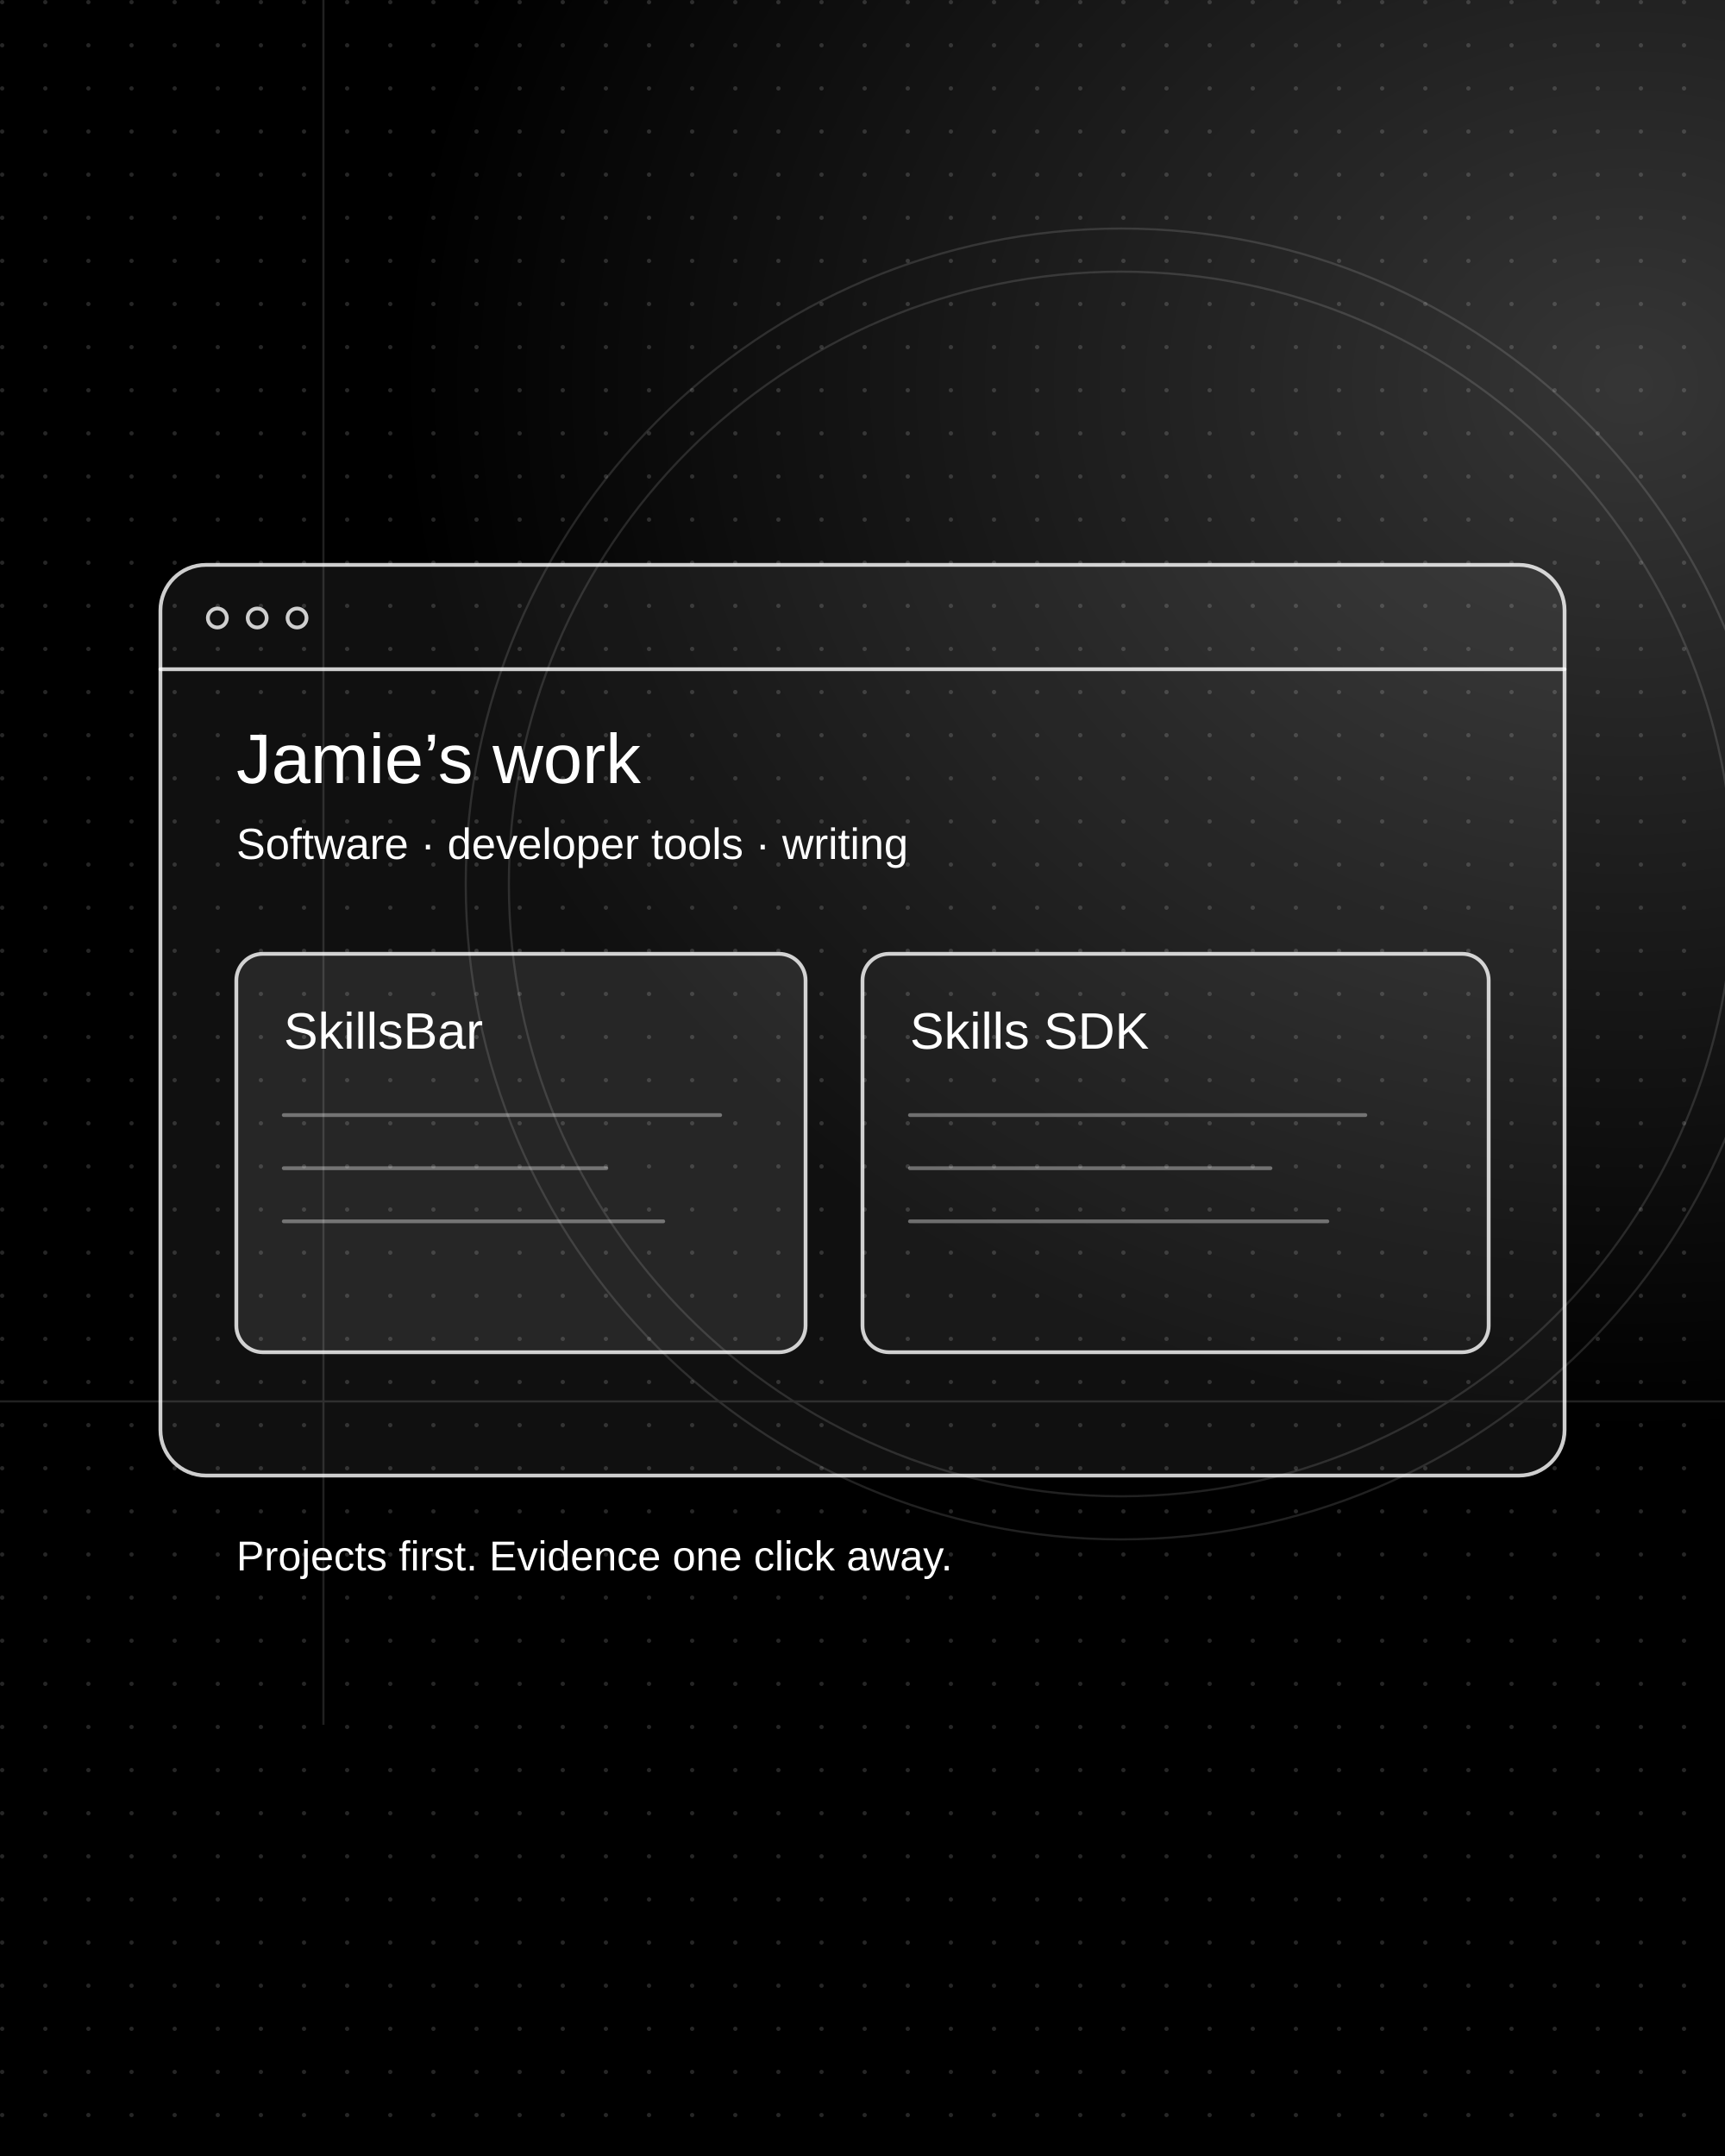
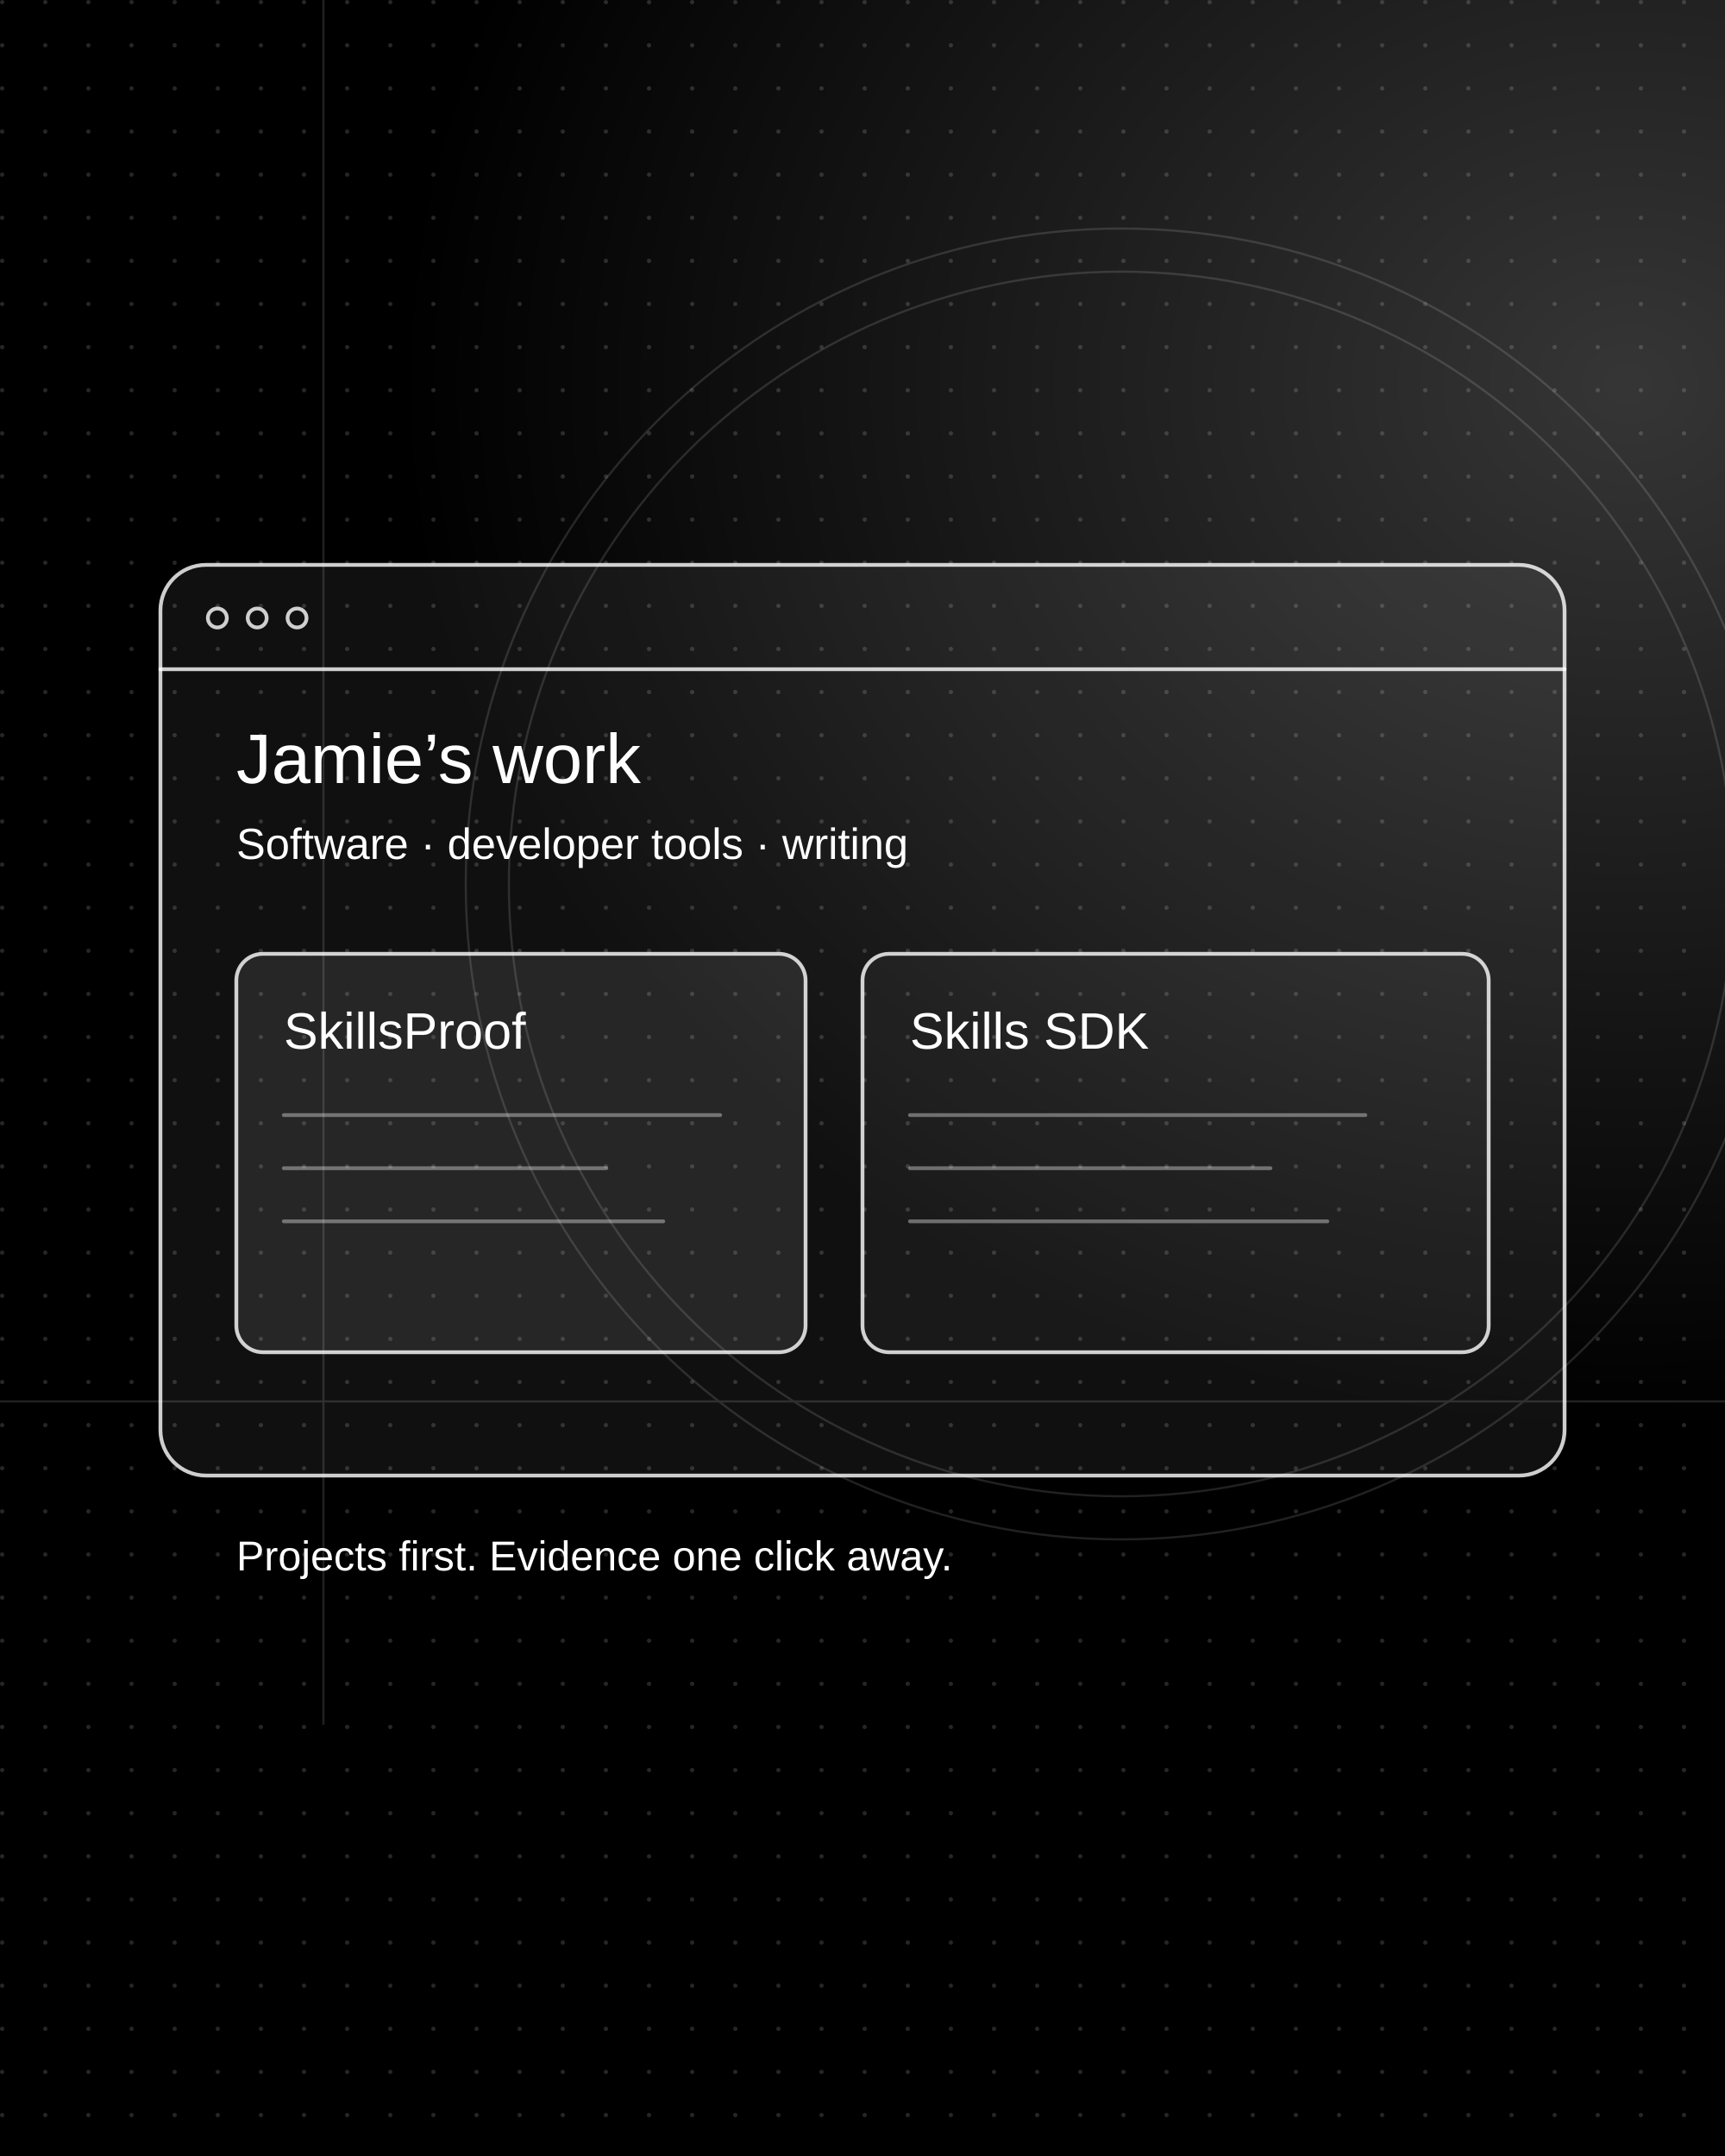
<svg xmlns="http://www.w3.org/2000/svg" viewBox="0 0 800 1000">
  <defs>
    <linearGradient id="base" x2="1" y2="1">
      <stop stop-color="oklch(.42 .06 195)" />
      <stop offset=".55" stop-color="oklch(.45 .07 235)" />
      <stop offset="1" stop-color="oklch(.45 .06 280)" />
    </linearGradient>
    <radialGradient id="light">
      <stop stop-color="white" stop-opacity=".21" />
      <stop offset="1" stop-color="white" stop-opacity="0" />
    </radialGradient>
    <pattern id="dots" width="20" height="20" patternUnits="userSpaceOnUse">
      <circle cx="1" cy="1" r="1" fill="white" opacity=".15" />
    </pattern>
    <marker id="arrow" markerWidth="8" markerHeight="8" refX="6" refY="4" orient="auto">
      <path d="M1 1L6 4L1 7" fill="none" stroke="white" stroke-width="1" />
    </marker>
  </defs>
  <rect width="1000" height="1000" fill="url(#base)" />
  <ellipse cx="760" cy="180" rx="580" ry="480" fill="url(#light)" />
  <rect width="1000" height="1000" fill="url(#dots)" />
  <g fill="none" stroke="white" stroke-width="1" opacity=".13">
    <circle cx="520" cy="410" r="284" />
    <circle cx="520" cy="410" r="304" />
    <path d="M0 650H1000M150 0V800" />
  </g>
  <g transform="translate(-40 130) scale(.88)" fill="none" stroke="white" stroke-opacity=".8" stroke-width="2" stroke-linecap="round" stroke-linejoin="round" font-family="Arial, sans-serif">
    <style>text{fill:white;stroke:none}</style>
    <rect x="130" y="150" width="740" height="480" rx="24" fill="white" fill-opacity=".065" />
    <path d="M130 205h740" />
    <circle cx="160" cy="178" r="5" />
    <circle cx="181" cy="178" r="5" />
    <circle cx="202" cy="178" r="5" />
    <text x="170" y="265" font-size="37">Jamie’s work</text>
    <text x="170" y="305" font-size="23">Software · developer tools · writing</text>
    <rect x="170" y="355" width="300" height="210" rx="14" fill="white" fill-opacity=".09" />
    <rect x="500" y="355" width="330" height="210" rx="14" fill="white" fill-opacity=".04" />
-     <text x="195" y="405" font-size="27">SkillsBar</text>
+     <text x="195" y="405" font-size="27">SkillsProof</text>
    <path d="M195 440h230m-230 28h170m-170 28h200" opacity=".45" />
    <text x="525" y="405" font-size="27">Skills SDK</text>
    <path d="M525 440h240m-240 28h190m-190 28h220" opacity=".45" />
    <text x="170" y="680" font-size="22">Projects first. Evidence one click away.</text>
  </g>
</svg>
